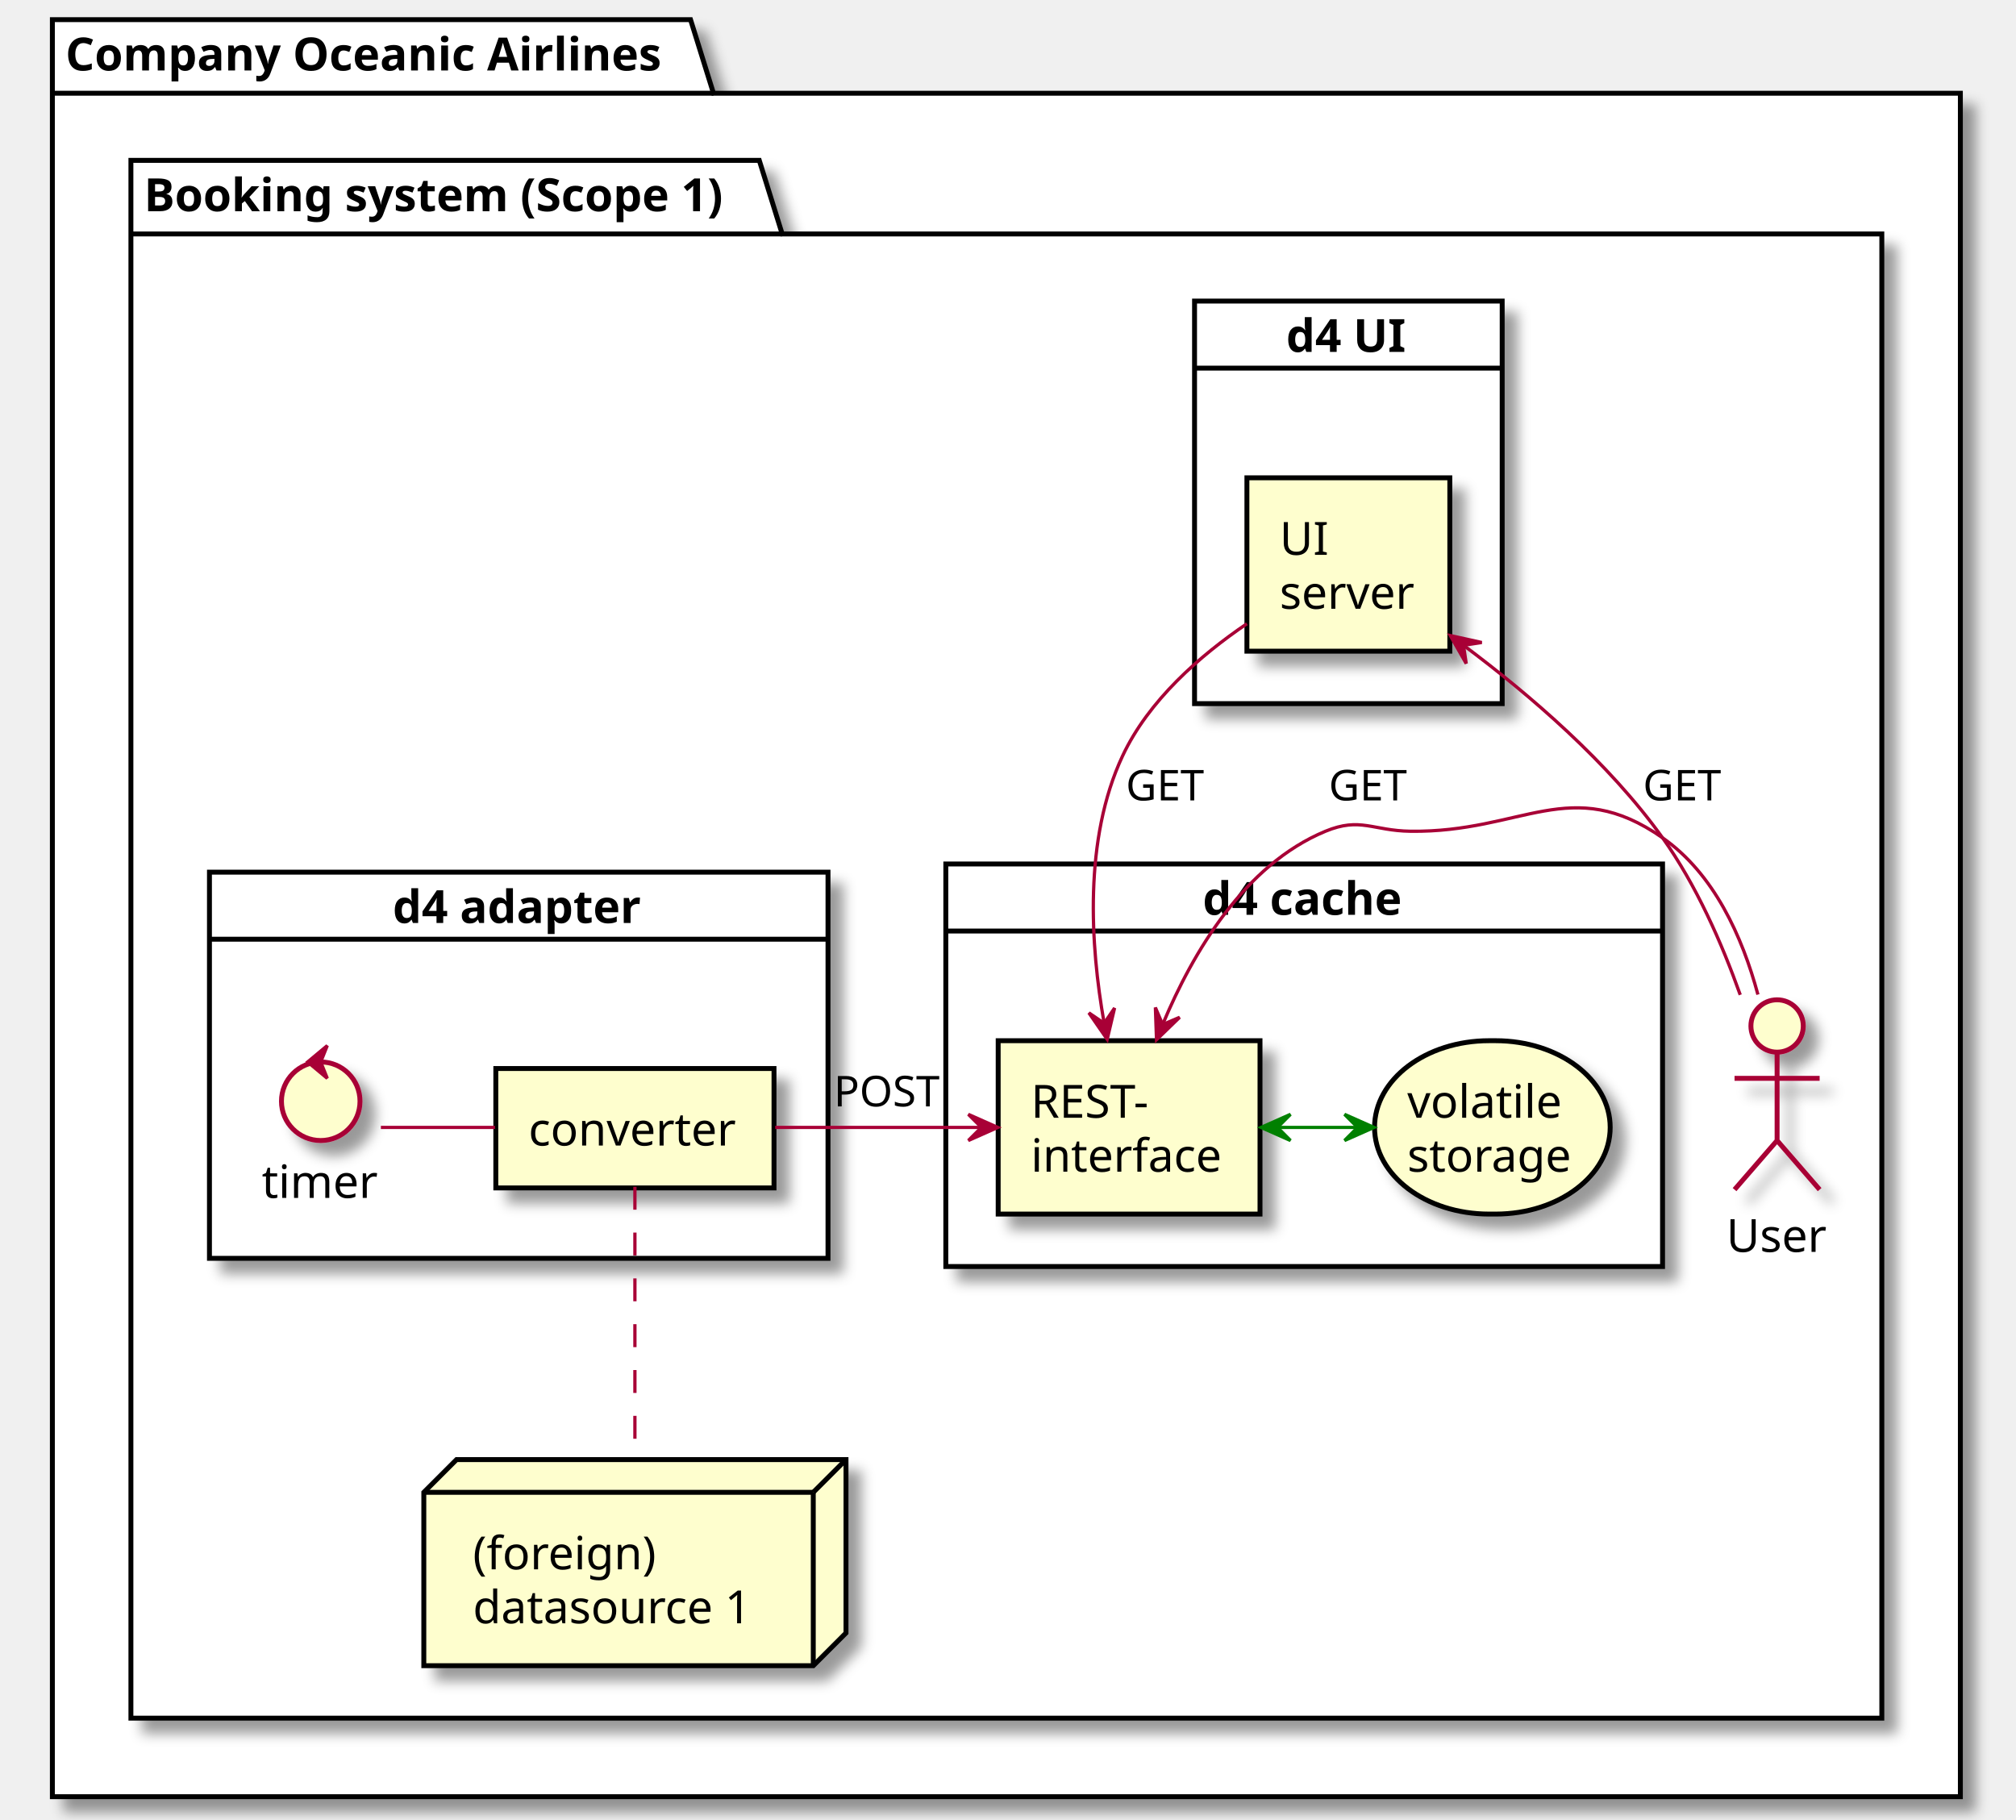
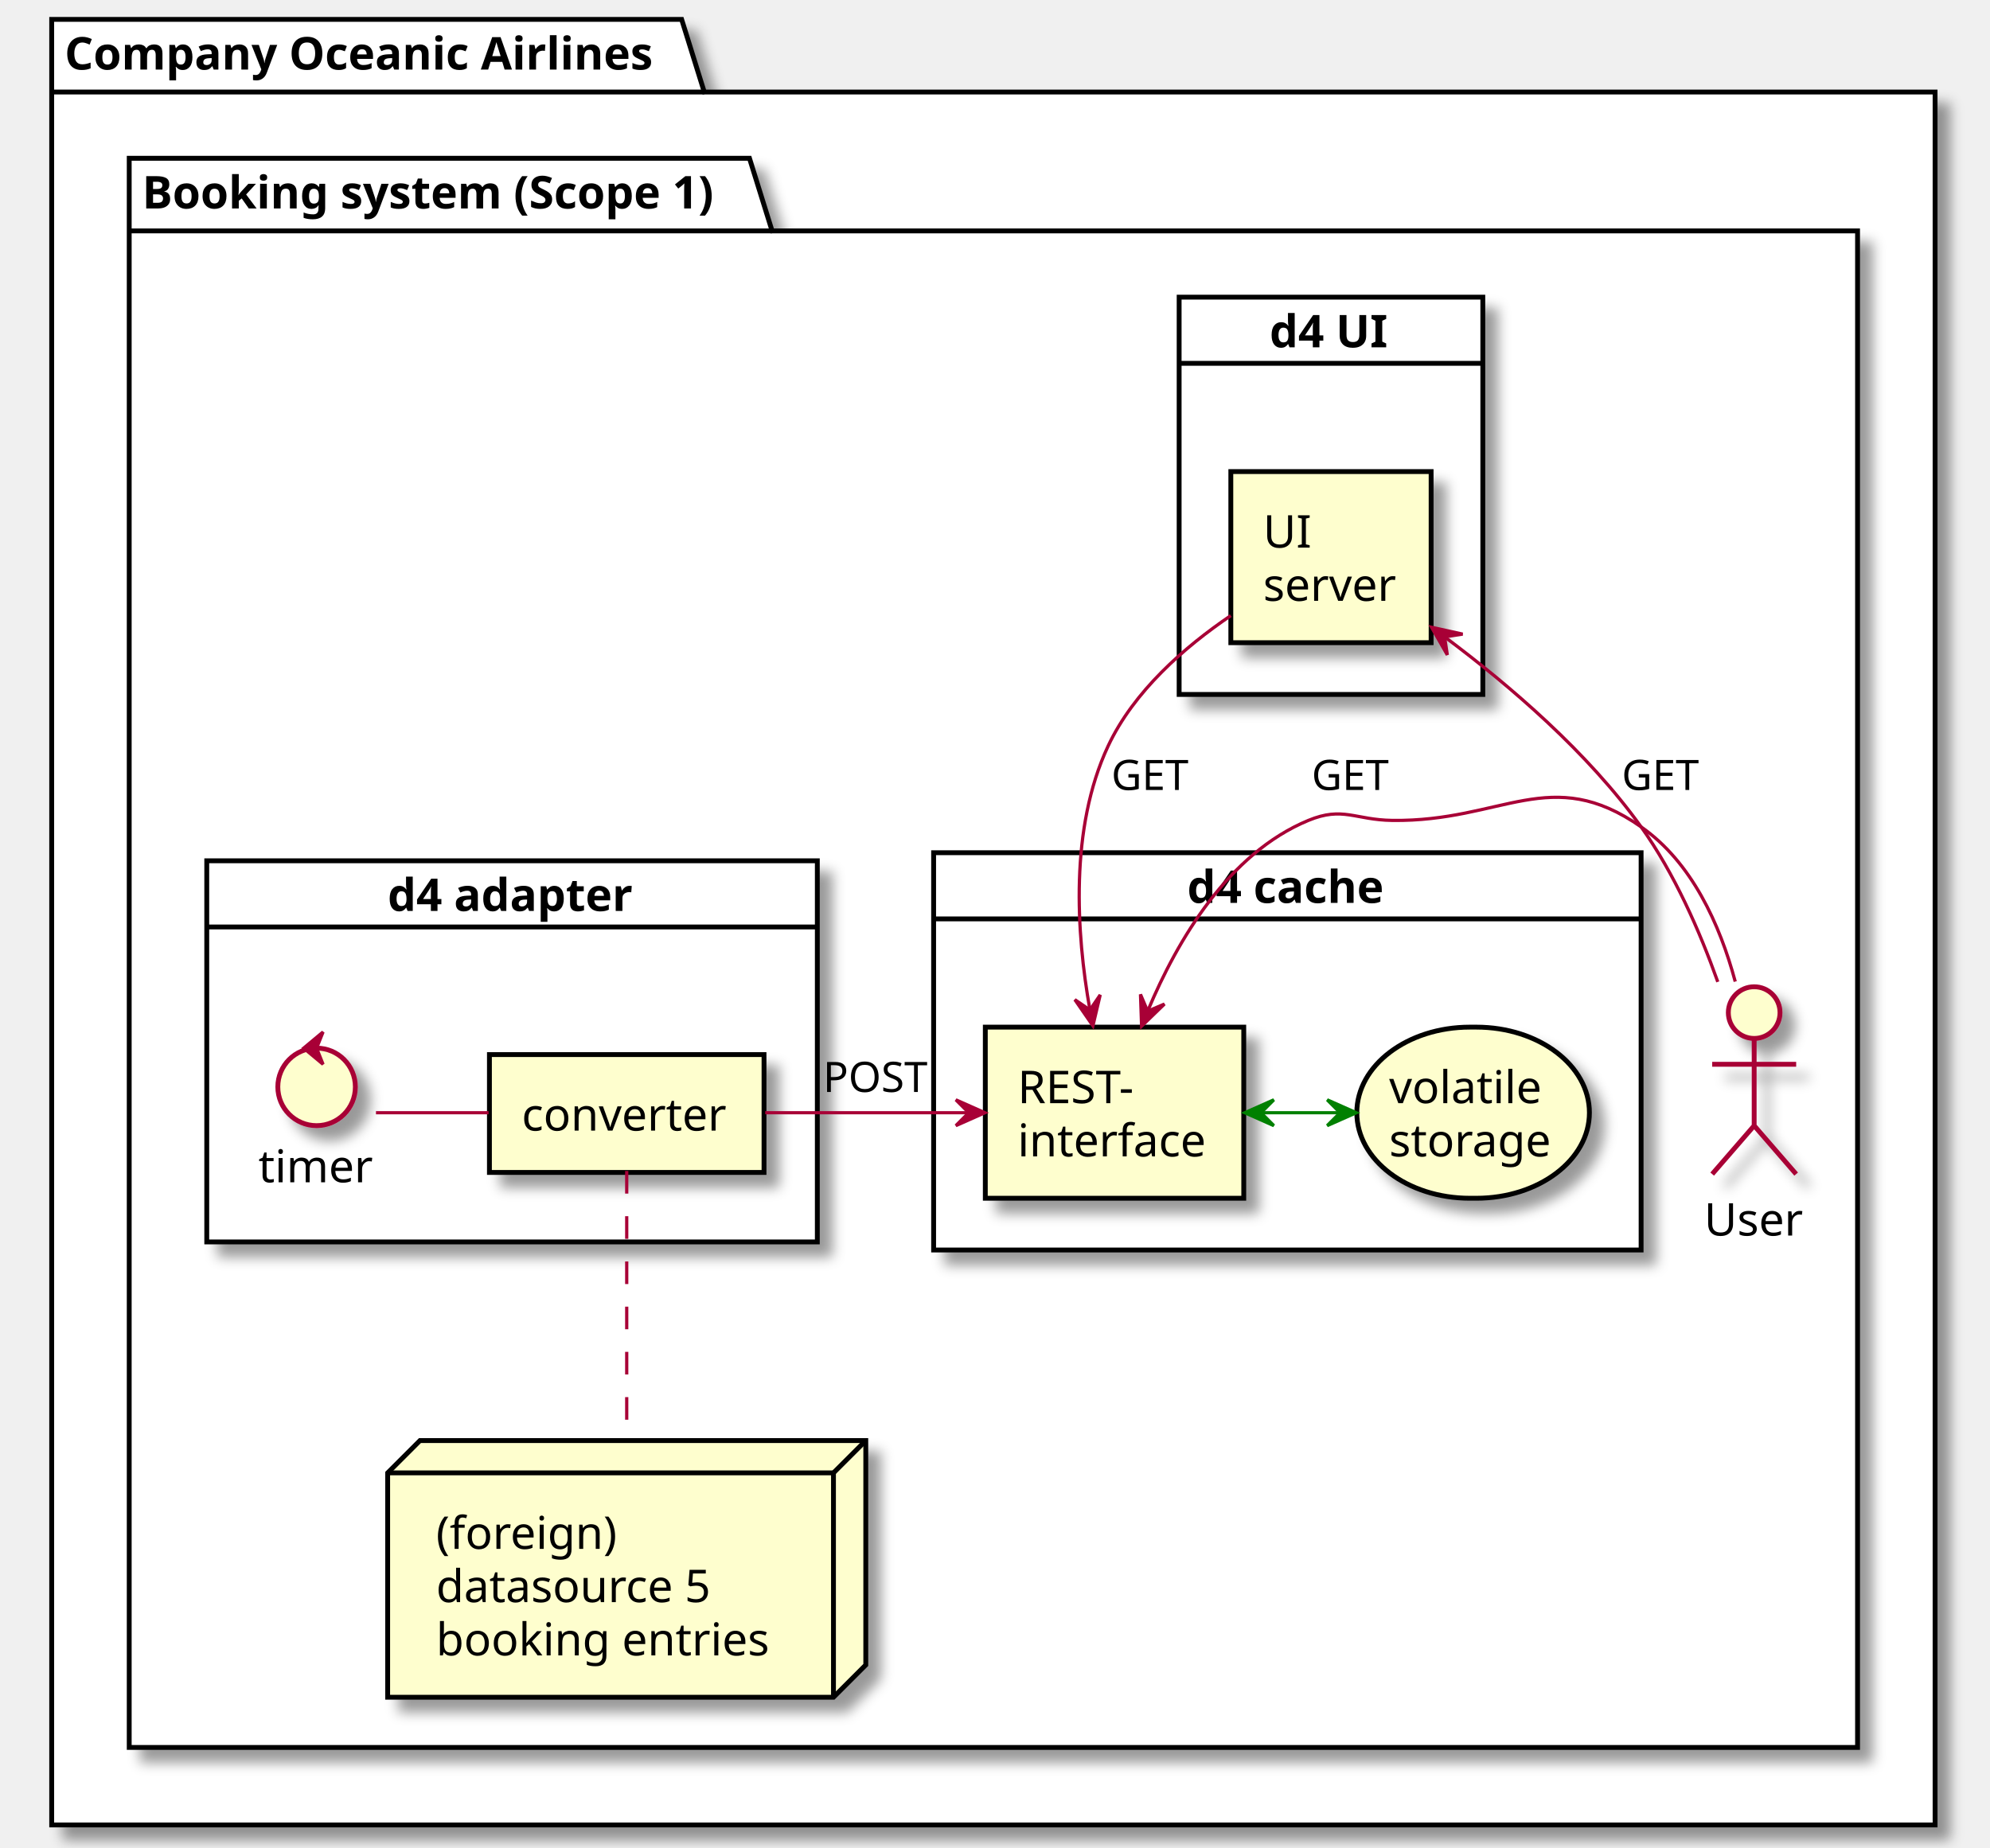
- <svg xmlns="http://www.w3.org/2000/svg" contentScriptType="application/ecmascript" contentStyleType="text/css" height="556px" preserveAspectRatio="none" style="width:616px;height:556px;background:#FFFFFF;" version="1.1" viewBox="0 0 616 556" width="616px" zoomAndPan="magnify">
+ <svg xmlns="http://www.w3.org/2000/svg" contentScriptType="application/ecmascript" contentStyleType="text/css" height="572px" preserveAspectRatio="none" style="width:616px;height:572px;background:#FFFFFF;" version="1.1" viewBox="0 0 616 572" width="616px" zoomAndPan="magnify">
  <defs>
-     <filter height="300%" id="f13df5ea9qg7y8" width="300%" x="-1" y="-1">
+     <filter height="300%" id="fzad8c2wwtqmp" width="300%" x="-1" y="-1">
      <feGaussianBlur result="blurOut" stdDeviation="2.0" />
      <feColorMatrix in="blurOut" result="blurOut2" type="matrix" values="0 0 0 0 0 0 0 0 0 0 0 0 0 0 0 0 0 0 .4 0" />
      <feOffset dx="4.0" dy="4.0" in="blurOut2" result="blurOut3" />
      <feBlend in="SourceGraphic" in2="blurOut3" mode="normal" />
    </filter>
  </defs>
  <g>
-     <polygon fill="#FFFFFF" filter="url(#f13df5ea9qg7y8)" points="16,6,211,6,218,28.488,599,28.488,599,549,16,549,16,6" style="stroke:#000000;stroke-width:1.5;" />
+     <polygon fill="#FFFFFF" filter="url(#fzad8c2wwtqmp)" points="16,6,211,6,218,28.488,599,28.488,599,565,16,565,16,6" style="stroke:#000000;stroke-width:1.5;" />
    <line style="stroke:#000000;stroke-width:1.5;" x1="16" x2="218" y1="28.488" y2="28.488" />
    <text fill="#000000" font-family="sans-serif" font-size="14" font-weight="bold" lengthAdjust="spacing" textLength="189" x="20" y="21.535">Company Oceanic Airlines</text>
-     <polygon fill="#FFFFFF" filter="url(#f13df5ea9qg7y8)" points="40,49,232,49,239,71.488,575,71.488,575,525,40,525,40,49" style="stroke:#000000;stroke-width:1.5;" />
+     <polygon fill="#FFFFFF" filter="url(#fzad8c2wwtqmp)" points="40,49,232,49,239,71.488,575,71.488,575,541,40,541,40,49" style="stroke:#000000;stroke-width:1.5;" />
    <line style="stroke:#000000;stroke-width:1.5;" x1="40" x2="239" y1="71.488" y2="71.488" />
    <text fill="#000000" font-family="sans-serif" font-size="14" font-weight="bold" lengthAdjust="spacing" textLength="186" x="44" y="64.535">Booking system (Scope 1)</text>
-     <rect fill="#FFFFFF" filter="url(#f13df5ea9qg7y8)" height="123" style="stroke:#000000;stroke-width:1.5;" width="219" x="289" y="264" />
+     <rect fill="#FFFFFF" filter="url(#fzad8c2wwtqmp)" height="123" style="stroke:#000000;stroke-width:1.5;" width="219" x="289" y="264" />
    <line style="stroke:#000000;stroke-width:1.5;" x1="289" x2="508" y1="284.488" y2="284.488" />
    <text fill="#000000" font-family="sans-serif" font-size="14" font-weight="bold" lengthAdjust="spacing" textLength="62" x="367.5" y="279.535">d4 cache</text>
-     <rect fill="#FFFFFF" filter="url(#f13df5ea9qg7y8)" height="123" style="stroke:#000000;stroke-width:1.5;" width="94" x="365" y="92" />
+     <rect fill="#FFFFFF" filter="url(#fzad8c2wwtqmp)" height="123" style="stroke:#000000;stroke-width:1.5;" width="94" x="365" y="92" />
    <line style="stroke:#000000;stroke-width:1.5;" x1="365" x2="459" y1="112.488" y2="112.488" />
    <text fill="#000000" font-family="sans-serif" font-size="14" font-weight="bold" lengthAdjust="spacing" textLength="38" x="393" y="107.535">d4 UI</text>
-     <rect fill="#FFFFFF" filter="url(#f13df5ea9qg7y8)" height="118" style="stroke:#000000;stroke-width:1.5;" width="189" x="64" y="266.5" />
+     <rect fill="#FFFFFF" filter="url(#fzad8c2wwtqmp)" height="118" style="stroke:#000000;stroke-width:1.5;" width="189" x="64" y="266.5" />
    <line style="stroke:#000000;stroke-width:1.5;" x1="64" x2="253" y1="286.988" y2="286.988" />
    <text fill="#000000" font-family="sans-serif" font-size="14" font-weight="bold" lengthAdjust="spacing" textLength="77" x="120" y="282.035">d4 adapter</text>
-     <polygon fill="#FEFECE" filter="url(#f13df5ea9qg7y8)" points="129.5,456,139.5,446,258.5,446,258.5,498.977,248.5,508.977,129.5,508.977,129.5,456" style="stroke:#000000;stroke-width:1.5;" />
-     <line style="stroke:#000000;stroke-width:1.5;" x1="248.5" x2="258.5" y1="456" y2="446" />
-     <line style="stroke:#000000;stroke-width:1.5;" x1="129.5" x2="248.5" y1="456" y2="456" />
-     <line style="stroke:#000000;stroke-width:1.5;" x1="248.5" x2="248.5" y1="456" y2="508.977" />
-     <text fill="#000000" font-family="sans-serif" font-size="14" lengthAdjust="spacing" textLength="60" x="144.5" y="479.535">(foreign)</text>
-     <text fill="#000000" font-family="sans-serif" font-size="14" lengthAdjust="spacing" textLength="89" x="144.5" y="496.023">datasource 1</text>
-     <ellipse cx="543" cy="313.5" fill="#FEFECE" filter="url(#f13df5ea9qg7y8)" rx="8" ry="8" style="stroke:#A80036;stroke-width:1.5;" />
-     <path d="M543,321.5 L543,348.5 M530,329.5 L556,329.5 M543,348.5 L530,363.5 M543,348.5 L556,363.5 " fill="none" filter="url(#f13df5ea9qg7y8)" style="stroke:#A80036;stroke-width:1.5;" />
+     <polygon fill="#FEFECE" filter="url(#fzad8c2wwtqmp)" points="120,456,130,446,268,446,268,515.465,258,525.465,120,525.465,120,456" style="stroke:#000000;stroke-width:1.5;" />
+     <line style="stroke:#000000;stroke-width:1.5;" x1="258" x2="268" y1="456" y2="446" />
+     <line style="stroke:#000000;stroke-width:1.5;" x1="120" x2="258" y1="456" y2="456" />
+     <line style="stroke:#000000;stroke-width:1.5;" x1="258" x2="258" y1="456" y2="525.465" />
+     <text fill="#000000" font-family="sans-serif" font-size="14" lengthAdjust="spacing" textLength="60" x="135" y="479.535">(foreign)</text>
+     <text fill="#000000" font-family="sans-serif" font-size="14" lengthAdjust="spacing" textLength="89" x="135" y="496.023">datasource 5</text>
+     <text fill="#000000" font-family="sans-serif" font-size="14" lengthAdjust="spacing" textLength="108" x="135" y="512.512">booking entries</text>
+     <ellipse cx="543" cy="313.5" fill="#FEFECE" filter="url(#fzad8c2wwtqmp)" rx="8" ry="8" style="stroke:#A80036;stroke-width:1.5;" />
+     <path d="M543,321.5 L543,348.5 M530,329.5 L556,329.5 M543,348.5 L530,363.5 M543,348.5 L556,363.5 " fill="none" filter="url(#fzad8c2wwtqmp)" style="stroke:#A80036;stroke-width:1.5;" />
    <text fill="#000000" font-family="sans-serif" font-size="14" lengthAdjust="spacing" textLength="31" x="527.5" y="382.535">User</text>
-     <rect fill="#FEFECE" filter="url(#f13df5ea9qg7y8)" height="52.977" style="stroke:#000000;stroke-width:1.5;" width="80" x="305" y="318" />
+     <rect fill="#FEFECE" filter="url(#fzad8c2wwtqmp)" height="52.977" style="stroke:#000000;stroke-width:1.5;" width="80" x="305" y="318" />
    <text fill="#000000" font-family="sans-serif" font-size="14" lengthAdjust="spacing" textLength="42" x="315" y="341.535">REST-</text>
    <text fill="#000000" font-family="sans-serif" font-size="14" lengthAdjust="spacing" textLength="60" x="315" y="358.023">interface</text>
-     <rect fill="#FEFECE" filter="url(#f13df5ea9qg7y8)" height="52.977" rx="35" ry="35" style="stroke:#000000;stroke-width:1.5;" width="72" x="420" y="318" />
+     <rect fill="#FEFECE" filter="url(#fzad8c2wwtqmp)" height="52.977" rx="35" ry="35" style="stroke:#000000;stroke-width:1.5;" width="72" x="420" y="318" />
    <text fill="#000000" font-family="sans-serif" font-size="14" lengthAdjust="spacing" textLength="49" x="430" y="341.535">volatile</text>
    <text fill="#000000" font-family="sans-serif" font-size="14" lengthAdjust="spacing" textLength="52" x="430" y="358.023">storage</text>
-     <rect fill="#FEFECE" filter="url(#f13df5ea9qg7y8)" height="52.977" style="stroke:#000000;stroke-width:1.5;" width="62" x="381" y="146" />
+     <rect fill="#FEFECE" filter="url(#fzad8c2wwtqmp)" height="52.977" style="stroke:#000000;stroke-width:1.5;" width="62" x="381" y="146" />
    <text fill="#000000" font-family="sans-serif" font-size="14" lengthAdjust="spacing" textLength="14" x="391" y="169.535">UI</text>
    <text fill="#000000" font-family="sans-serif" font-size="14" lengthAdjust="spacing" textLength="42" x="391" y="186.023">server</text>
-     <ellipse cx="98" cy="336.5" fill="#FEFECE" filter="url(#f13df5ea9qg7y8)" rx="12" ry="12" style="stroke:#A80036;stroke-width:1.5;" />
+     <ellipse cx="98" cy="336.5" fill="#FEFECE" filter="url(#fzad8c2wwtqmp)" rx="12" ry="12" style="stroke:#A80036;stroke-width:1.5;" />
    <polygon fill="#A80036" points="94,324.5,100,319.5,98,324.5,100,329.5,94,324.5" style="stroke:#A80036;stroke-width:1.0;" />
    <text fill="#000000" font-family="sans-serif" font-size="14" lengthAdjust="spacing" textLength="36" x="80" y="366.035">timer</text>
-     <rect fill="#FEFECE" filter="url(#f13df5ea9qg7y8)" height="36.488" style="stroke:#000000;stroke-width:1.5;" width="85" x="151.5" y="326.5" />
+     <rect fill="#FEFECE" filter="url(#fzad8c2wwtqmp)" height="36.488" style="stroke:#000000;stroke-width:1.5;" width="85" x="151.5" y="326.5" />
    <text fill="#000000" font-family="sans-serif" font-size="14" lengthAdjust="spacing" textLength="65" x="161.5" y="350.035">converter</text>
    <path d="M390.45,344.5 C398.56,344.5 406.67,344.5 414.78,344.5 " fill="none" id="co_scp1_d4_cache_rest-co_scp1_d4_cache_store" style="stroke:#008000;stroke-width:1.0;" />
    <polygon fill="#008000" points="419.83,344.5,410.83,340.5,414.83,344.5,410.83,348.5,419.83,344.5" style="stroke:#008000;stroke-width:1.0;" />
    <polygon fill="#008000" points="385.32,344.5,394.32,348.5,390.32,344.5,394.32,340.5,385.32,344.5" style="stroke:#008000;stroke-width:1.0;" />
    <path d="M447.34,197.3 C467.33,212.22 491.53,232.97 508,256 C518.28,270.37 526.11,288.19 531.74,303.99 " fill="none" id="co_scp1_d4_ui_srv-backto-co_scp1_d4_actor_ui" style="stroke:#A80036;stroke-width:1.0;" />
    <polygon fill="#A80036" points="443.14,194.2,448.009,202.761,447.164,197.168,452.757,196.323,443.14,194.2" style="stroke:#A80036;stroke-width:1.0;" />
    <text fill="#000000" font-family="sans-serif" font-size="13" lengthAdjust="spacing" textLength="24" x="502" y="244.568">GET</text>
    <path d="M355.34,312.85 C364.46,291.06 380.23,264.26 405,254 C415.68,249.58 419.45,253.85 431,254 C465.23,254.44 479.94,236.39 508,256 C523.71,266.98 532.37,286.18 537.14,303.9 " fill="none" id="co_scp1_d4_cache_rest-backto-co_scp1_d4_actor_ui" style="stroke:#A80036;stroke-width:1.0;" />
    <polygon fill="#A80036" points="353.38,317.7,360.455,310.848,355.249,313.063,353.035,307.857,353.38,317.7" style="stroke:#A80036;stroke-width:1.0;" />
    <text fill="#000000" font-family="sans-serif" font-size="13" lengthAdjust="spacing" textLength="24" x="406" y="244.568">GET</text>
    <path d="M116.38,344.5 C128,344.5 139.62,344.5 151.25,344.5 " fill="none" id="co_scp1_d4_adpt_timer-co_scp1_d4_adpt_conv" style="stroke:#A80036;stroke-width:1.0;" />
-     <path d="M194,362.63 C194,383.71 194,419.9 194,445.83 " fill="none" id="co_scp1_d4_adpt_conv-co_scp1_ds1" style="stroke:#A80036;stroke-width:1.0;stroke-dasharray:7.0,7.0;" />
+     <path d="M194,362.54 C194,383.13 194,418.4 194,445.73 " fill="none" id="co_scp1_d4_adpt_conv-co_scp1_ds5" style="stroke:#A80036;stroke-width:1.0;stroke-dasharray:7.0,7.0;" />
    <path d="M236.87,344.5 C256.48,344.5 279.72,344.5 299.63,344.5 " fill="none" id="co_scp1_d4_adpt_conv-to-co_scp1_d4_cache_rest" style="stroke:#A80036;stroke-width:1.0;" />
    <polygon fill="#A80036" points="304.88,344.5,295.88,340.5,299.88,344.5,295.88,348.5,304.88,344.5" style="stroke:#A80036;stroke-width:1.0;" />
    <text fill="#000000" font-family="sans-serif" font-size="13" lengthAdjust="spacing" textLength="32" x="254.75" y="338.068">POST</text>
    <path d="M380.99,190.59 C366.59,200.36 350.94,214.05 343,231 C331.06,256.49 333.2,288.93 337.34,312.42 " fill="none" id="co_scp1_d4_ui_srv-to-co_scp1_d4_cache_rest" style="stroke:#A80036;stroke-width:1.0;" />
    <polygon fill="#A80036" points="338.31,317.59,340.569,308.004,337.382,312.677,332.709,309.489,338.31,317.59" style="stroke:#A80036;stroke-width:1.0;" />
    <text fill="#000000" font-family="sans-serif" font-size="13" lengthAdjust="spacing" textLength="24" x="344" y="244.568">GET</text>
  </g>
</svg>
